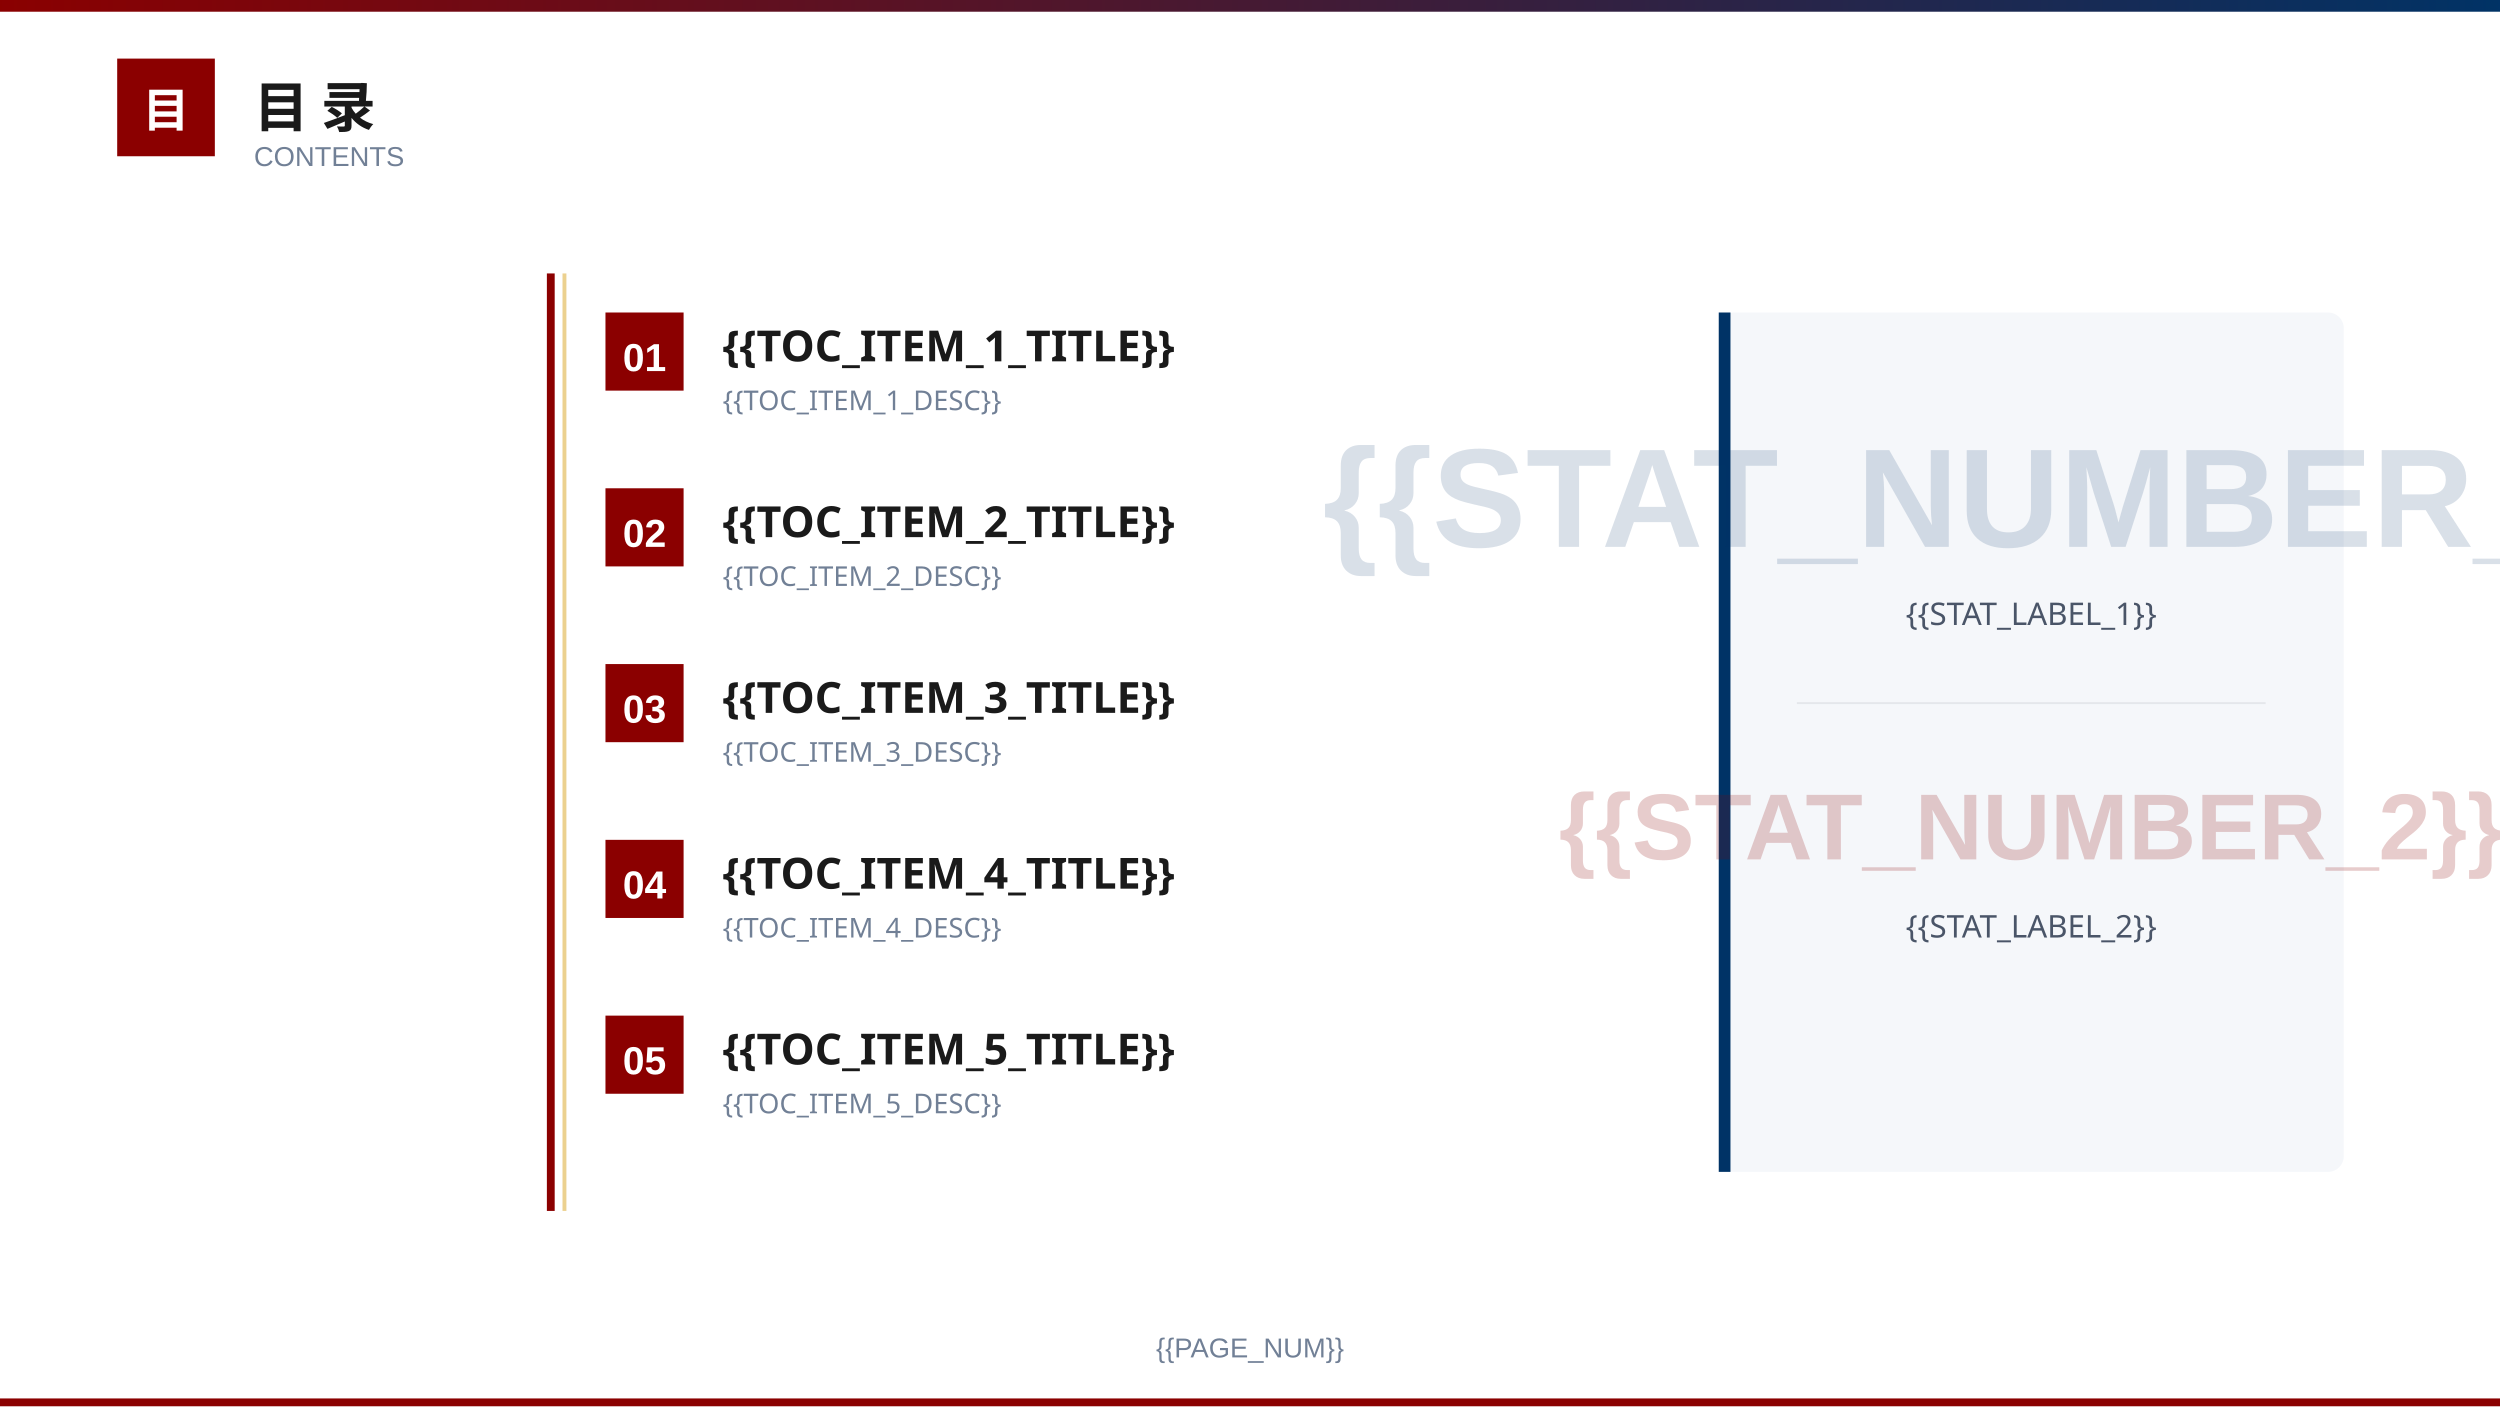
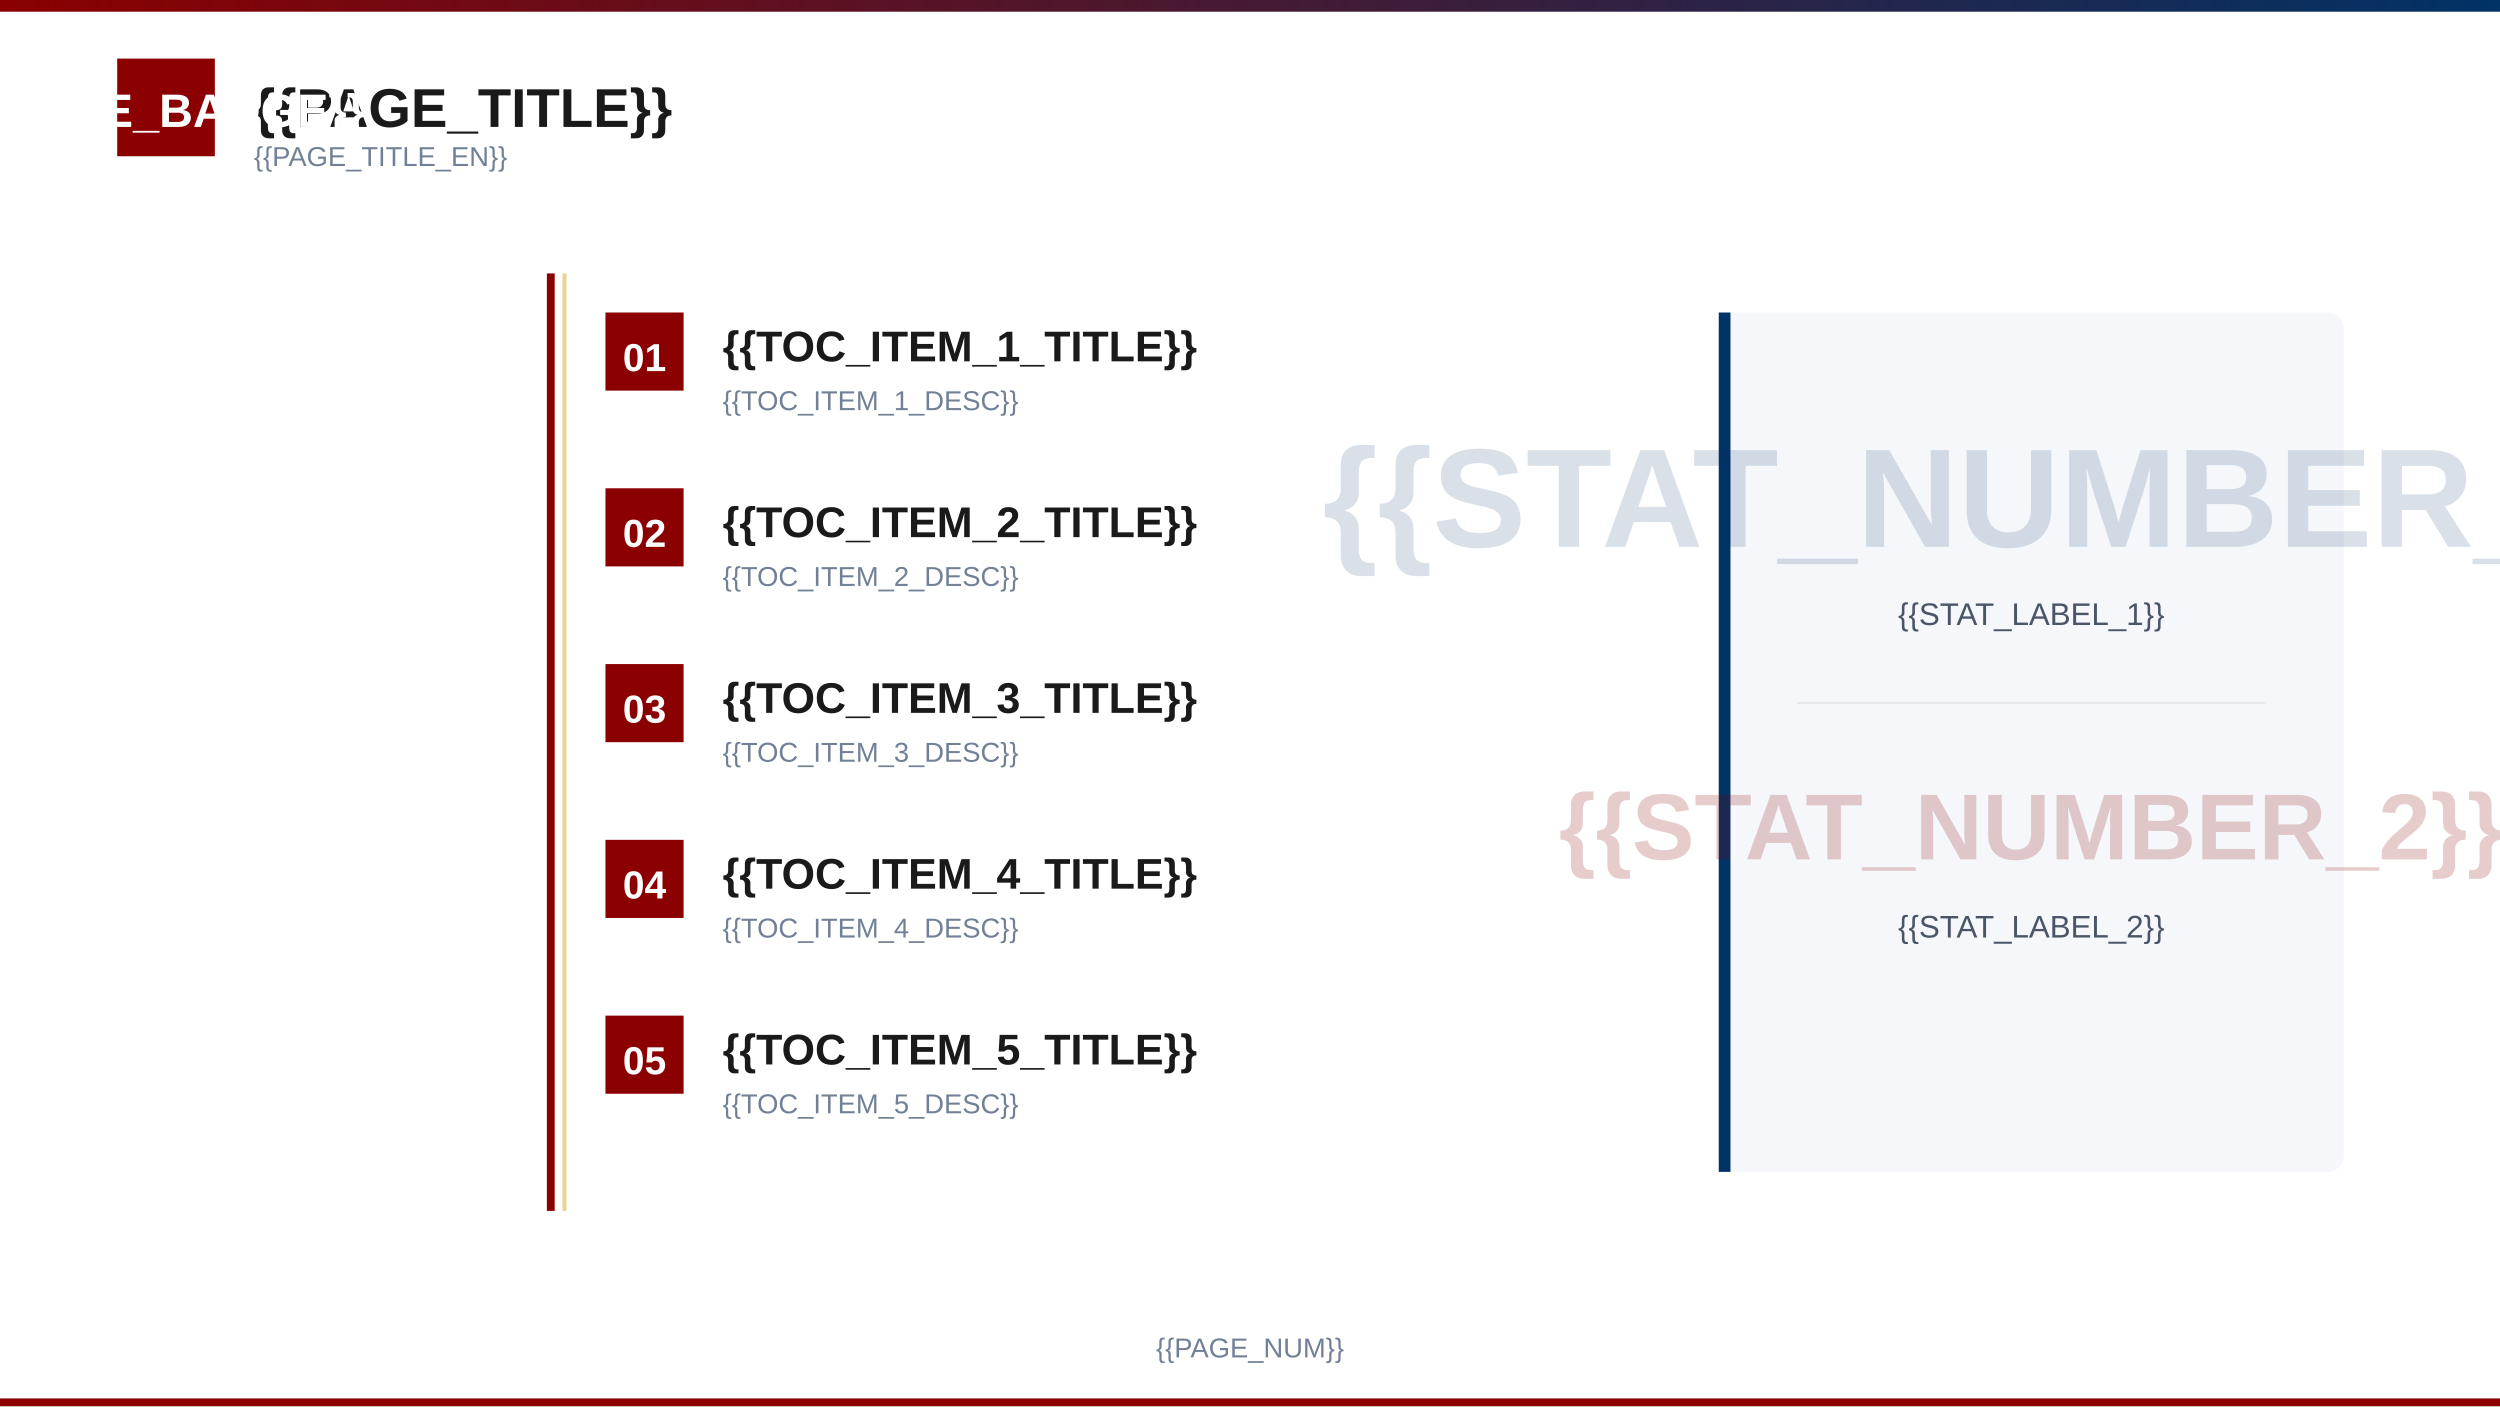
- <svg xmlns="http://www.w3.org/2000/svg" viewBox="0 0 1280 720" data-pptx-master="government_red-master" data-pptx-master-name="Government Red" data-pptx-layout="02_toc" data-pptx-layout-name="Agenda">
+ <svg xmlns="http://www.w3.org/2000/svg" width="1280" height="720" viewBox="0 0 1280 720" data-pptx-master="government_red_master" data-pptx-master-name="Government Red" data-pptx-layout="toc" data-pptx-layout-name="Table of Contents">
  <defs>
-     <linearGradient id="topGrad" x1="0%" y1="0%" x2="100%" y2="0%">
-       <stop offset="0%" style="stop-color:#8B0000;stop-opacity:1" />
-       <stop offset="100%" style="stop-color:#003366;stop-opacity:1" />
+     <linearGradient id="toc-top-deco-paint" x1="0" y1="0" x2="1" y2="0">
+       <stop offset="0" stop-color="#8B0000" stop-opacity="1" />
+       <stop offset="1" stop-color="#003366" stop-opacity="1" />
    </linearGradient>
  </defs>
-   <rect id="master-bg" width="1280" height="720" fill="#FFFFFF" data-pptx-layer="master" data-pptx-editable="false" />
-   <rect x="0" y="0" width="1280" height="720" fill="#FFFFFF" id="layout-02_toc-background" data-pptx-layer="layout" data-pptx-editable="false" />
-   <rect x="0" y="0" width="1280" height="6" fill="url(#topGrad)" />
-   <rect x="60" y="30" width="50" height="50" fill="#8B0000" />
-   <text x="85" y="65" text-anchor="middle" font-family="Arial, sans-serif" font-size="24" font-weight="bold" fill="#FFFFFF">目</text>
-   <text x="130" y="65" font-family="Microsoft YaHei, SimHei, sans-serif" font-size="28" font-weight="bold" fill="#1A1A1A">目 录</text>
-   <text x="130" y="85" font-family="Arial, sans-serif" font-size="14" fill="#718096">CONTENTS</text>
-   <rect x="280" y="140" width="4" height="480" fill="#8B0000" />
-   <rect x="288" y="140" width="2" height="480" fill="#DAA520" fill-opacity="0.5" />
-   <g>
-     <rect x="310" y="160" width="40" height="40" fill="#8B0000" />
-     <text x="330" y="190" text-anchor="middle" font-family="Arial, sans-serif" font-size="20" font-weight="bold" fill="#FFFFFF">01</text>
-     <text x="370" y="185" font-family="Microsoft YaHei, sans-serif" font-size="22" font-weight="bold" fill="#1A1A1A">{{TOC_ITEM_1_TITLE}}</text>
-     <text x="370" y="210" font-family="Microsoft YaHei, sans-serif" font-size="14" fill="#718096">{{TOC_ITEM_1_DESC}}</text>
+   <rect id="master-background" x="0" y="0" width="1280" height="720" fill="#FFFFFF" data-pptx-layer="master" data-pptx-editable="false" />
+   <rect id="toc-top-deco" x="0" y="0" width="1280" height="6" fill="url(#toc-top-deco-paint)" data-pptx-layer="layout" data-pptx-editable="false" />
+   <rect id="toc-header-badge" x="60" y="30" width="50" height="50" fill="#8B0000" data-pptx-layer="layout" data-pptx-editable="false" />
+   <rect id="toc-side-bar" x="280" y="140" width="4" height="480" fill="#8B0000" data-pptx-layer="layout" data-pptx-editable="false" />
+   <rect id="toc-side-bar-accent" x="288" y="140" width="2" height="480" fill="#DAA520" fill-opacity="0.5" data-pptx-layer="layout" data-pptx-editable="false" />
+   <rect id="toc-item-badge-one" x="310" y="160" width="40" height="40" fill="#8B0000" data-pptx-layer="layout" data-pptx-editable="false" />
+   <rect id="toc-item-badge-two" x="310" y="250" width="40" height="40" fill="#8B0000" data-pptx-layer="layout" data-pptx-editable="false" />
+   <rect id="toc-item-badge-three" x="310" y="340" width="40" height="40" fill="#8B0000" data-pptx-layer="layout" data-pptx-editable="false" />
+   <rect id="toc-item-badge-four" x="310" y="430" width="40" height="40" fill="#8B0000" data-pptx-layer="layout" data-pptx-editable="false" />
+   <rect id="toc-item-badge-five" x="310" y="520" width="40" height="40" fill="#8B0000" data-pptx-layer="layout" data-pptx-editable="false" />
+   <text id="toc-index-one" x="330" y="190" text-anchor="middle" fill="#FFFFFF" font-family="Arial, Microsoft YaHei, sans-serif" font-size="20" font-weight="700" data-pptx-layer="layout" data-pptx-editable="false">01</text>
+   <text id="toc-index-two" x="330" y="280" text-anchor="middle" fill="#FFFFFF" font-family="Arial, Microsoft YaHei, sans-serif" font-size="20" font-weight="700" data-pptx-layer="layout" data-pptx-editable="false">02</text>
+   <text id="toc-index-three" x="330" y="370" text-anchor="middle" fill="#FFFFFF" font-family="Arial, Microsoft YaHei, sans-serif" font-size="20" font-weight="700" data-pptx-layer="layout" data-pptx-editable="false">03</text>
+   <text id="toc-index-four" x="330" y="460" text-anchor="middle" fill="#FFFFFF" font-family="Arial, Microsoft YaHei, sans-serif" font-size="20" font-weight="700" data-pptx-layer="layout" data-pptx-editable="false">04</text>
+   <text id="toc-index-five" x="330" y="550" text-anchor="middle" fill="#FFFFFF" font-family="Arial, Microsoft YaHei, sans-serif" font-size="20" font-weight="700" data-pptx-layer="layout" data-pptx-editable="false">05</text>
+   <rect id="toc-stat-panel" x="880" y="160" width="320" height="440" rx="8" fill="#F5F7FA" data-pptx-layer="layout" data-pptx-editable="false" />
+   <rect id="toc-stat-panel-bar" x="880" y="160" width="6" height="440" fill="#003366" data-pptx-layer="layout" data-pptx-editable="false" />
+   <line id="toc-stat-rule" x1="920" y1="360" x2="1160" y2="360" stroke="#E4E7EB" stroke-width="1" data-pptx-layer="layout" data-pptx-editable="false" />
+   <rect id="toc-footer-rule" x="0" y="716" width="1280" height="4" fill="#8B0000" data-pptx-layer="layout" data-pptx-editable="false" />
+   <g id="toc-title-slot" data-pptx-placeholder="title" data-pptx-bounds="130 38 950 34">
+     <text id="toc-title-carrier" data-pptx-carrier="true" x="130" y="65" fill="#1A1A1A" font-family="Arial, Microsoft YaHei, sans-serif" font-size="28" font-weight="700">{{PAGE_TITLE}}</text>
  </g>
-   <g>
-     <rect x="310" y="250" width="40" height="40" fill="#8B0000" />
-     <text x="330" y="280" text-anchor="middle" font-family="Arial, sans-serif" font-size="20" font-weight="bold" fill="#FFFFFF">02</text>
-     <text x="370" y="275" font-family="Microsoft YaHei, sans-serif" font-size="22" font-weight="bold" fill="#1A1A1A">{{TOC_ITEM_2_TITLE}}</text>
-     <text x="370" y="300" font-family="Microsoft YaHei, sans-serif" font-size="14" fill="#718096">{{TOC_ITEM_2_DESC}}</text>
+   <g id="toc-badge-slot" data-pptx-placeholder="object" data-pptx-idx="1" data-pptx-bounds="60 30 50 50">
+     <text id="toc-badge-carrier" data-pptx-carrier="true" x="85" y="65" text-anchor="middle" fill="#FFFFFF" font-family="Arial, Microsoft YaHei, sans-serif" font-size="24" font-weight="700">{{PAGE_BADGE}}</text>
  </g>
-   <g>
-     <rect x="310" y="340" width="40" height="40" fill="#8B0000" />
-     <text x="330" y="370" text-anchor="middle" font-family="Arial, sans-serif" font-size="20" font-weight="bold" fill="#FFFFFF">03</text>
-     <text x="370" y="365" font-family="Microsoft YaHei, sans-serif" font-size="22" font-weight="bold" fill="#1A1A1A">{{TOC_ITEM_3_TITLE}}</text>
-     <text x="370" y="390" font-family="Microsoft YaHei, sans-serif" font-size="14" fill="#718096">{{TOC_ITEM_3_DESC}}</text>
+   <g id="toc-subtitle-slot" data-pptx-placeholder="subtitle" data-pptx-idx="2" data-pptx-bounds="130 72 950 20">
+     <text id="toc-subtitle-carrier" data-pptx-carrier="true" x="130" y="85" fill="#718096" font-family="Arial, Microsoft YaHei, sans-serif" font-size="14">{{PAGE_TITLE_EN}}</text>
  </g>
-   <g>
-     <rect x="310" y="430" width="40" height="40" fill="#8B0000" />
-     <text x="330" y="460" text-anchor="middle" font-family="Arial, sans-serif" font-size="20" font-weight="bold" fill="#FFFFFF">04</text>
-     <text x="370" y="455" font-family="Microsoft YaHei, sans-serif" font-size="22" font-weight="bold" fill="#1A1A1A">{{TOC_ITEM_4_TITLE}}</text>
-     <text x="370" y="480" font-family="Microsoft YaHei, sans-serif" font-size="14" fill="#718096">{{TOC_ITEM_4_DESC}}</text>
+   <g id="toc-item-one-slot" data-pptx-placeholder="object" data-pptx-idx="3" data-pptx-bounds="370 160 490 60">
+     <text id="toc-item-one-carrier" data-pptx-carrier="true" x="370" y="185" fill="#1A1A1A" font-family="Arial, Microsoft YaHei, sans-serif" font-size="22" font-weight="700">{{TOC_ITEM_1_TITLE}}<tspan x="370" dy="25" fill="#718096" font-size="14" font-weight="400">{{TOC_ITEM_1_DESC}}</tspan>
+     </text>
  </g>
-   <g>
-     <rect x="310" y="520" width="40" height="40" fill="#8B0000" />
-     <text x="330" y="550" text-anchor="middle" font-family="Arial, sans-serif" font-size="20" font-weight="bold" fill="#FFFFFF">05</text>
-     <text x="370" y="545" font-family="Microsoft YaHei, sans-serif" font-size="22" font-weight="bold" fill="#1A1A1A">{{TOC_ITEM_5_TITLE}}</text>
-     <text x="370" y="570" font-family="Microsoft YaHei, sans-serif" font-size="14" fill="#718096">{{TOC_ITEM_5_DESC}}</text>
+   <g id="toc-item-two-slot" data-pptx-placeholder="object" data-pptx-idx="4" data-pptx-bounds="370 250 490 60">
+     <text id="toc-item-two-carrier" data-pptx-carrier="true" x="370" y="275" fill="#1A1A1A" font-family="Arial, Microsoft YaHei, sans-serif" font-size="22" font-weight="700">{{TOC_ITEM_2_TITLE}}<tspan x="370" dy="25" fill="#718096" font-size="14" font-weight="400">{{TOC_ITEM_2_DESC}}</tspan>
+     </text>
  </g>
-   <rect x="880" y="160" width="320" height="440" fill="#F5F7FA" rx="8" />
-   <rect x="880" y="160" width="6" height="440" fill="#003366" />
-   <text x="1040" y="280" text-anchor="middle" font-family="Arial, sans-serif" font-size="72" font-weight="bold" fill="#003366" fill-opacity="0.15">{{STAT_NUMBER_1}}</text>
-   <text x="1040" y="320" text-anchor="middle" font-family="Microsoft YaHei, sans-serif" font-size="16" fill="#4A5568">{{STAT_LABEL_1}}</text>
-   <line x1="920" y1="360" x2="1160" y2="360" stroke="#E4E7EB" stroke-width="1" />
-   <text x="1040" y="440" text-anchor="middle" font-family="Arial, sans-serif" font-size="48" font-weight="bold" fill="#8B0000" fill-opacity="0.2">{{STAT_NUMBER_2}}</text>
-   <text x="1040" y="480" text-anchor="middle" font-family="Microsoft YaHei, sans-serif" font-size="16" fill="#4A5568">{{STAT_LABEL_2}}</text>
-   <rect x="0" y="716" width="1280" height="4" fill="#8B0000" />
-   <g id="page-number-slot" data-pptx-placeholder="slide-number" data-pptx-placeholder-idx="1" data-pptx-placeholder-bounds="540 680 200 20">
-     <text x="640" y="695" text-anchor="middle" font-family="Arial, sans-serif" font-size="14" fill="#718096" id="slot-02_toc-slide_number-1" data-pptx-placeholder-carrier="true">{{PAGE_NUM}}</text>
+   <g id="toc-item-three-slot" data-pptx-placeholder="object" data-pptx-idx="5" data-pptx-bounds="370 340 490 60">
+     <text id="toc-item-three-carrier" data-pptx-carrier="true" x="370" y="365" fill="#1A1A1A" font-family="Arial, Microsoft YaHei, sans-serif" font-size="22" font-weight="700">{{TOC_ITEM_3_TITLE}}<tspan x="370" dy="25" fill="#718096" font-size="14" font-weight="400">{{TOC_ITEM_3_DESC}}</tspan>
+     </text>
+   </g>
+   <g id="toc-item-four-slot" data-pptx-placeholder="object" data-pptx-idx="6" data-pptx-bounds="370 430 490 60">
+     <text id="toc-item-four-carrier" data-pptx-carrier="true" x="370" y="455" fill="#1A1A1A" font-family="Arial, Microsoft YaHei, sans-serif" font-size="22" font-weight="700">{{TOC_ITEM_4_TITLE}}<tspan x="370" dy="25" fill="#718096" font-size="14" font-weight="400">{{TOC_ITEM_4_DESC}}</tspan>
+     </text>
+   </g>
+   <g id="toc-item-five-slot" data-pptx-placeholder="object" data-pptx-idx="7" data-pptx-bounds="370 520 490 60">
+     <text id="toc-item-five-carrier" data-pptx-carrier="true" x="370" y="545" fill="#1A1A1A" font-family="Arial, Microsoft YaHei, sans-serif" font-size="22" font-weight="700">{{TOC_ITEM_5_TITLE}}<tspan x="370" dy="25" fill="#718096" font-size="14" font-weight="400">{{TOC_ITEM_5_DESC}}</tspan>
+     </text>
+   </g>
+   <g id="toc-stat-one-slot" data-pptx-placeholder="object" data-pptx-idx="8" data-pptx-bounds="900 190 280 150">
+     <text id="toc-stat-one-carrier" data-pptx-carrier="true" x="1040" y="280" text-anchor="middle" fill="#003366" fill-opacity="0.15" font-family="Arial, Microsoft YaHei, sans-serif" font-size="72" font-weight="700">{{STAT_NUMBER_1}}<tspan x="1040" dy="40" fill="#4A5568" fill-opacity="1" font-size="16" font-weight="400">{{STAT_LABEL_1}}</tspan>
+     </text>
+   </g>
+   <g id="toc-stat-two-slot" data-pptx-placeholder="object" data-pptx-idx="9" data-pptx-bounds="900 380 280 150">
+     <text id="toc-stat-two-carrier" data-pptx-carrier="true" x="1040" y="440" text-anchor="middle" fill="#8B0000" fill-opacity="0.2" font-family="Arial, Microsoft YaHei, sans-serif" font-size="48" font-weight="700">{{STAT_NUMBER_2}}<tspan x="1040" dy="40" fill="#4A5568" fill-opacity="1" font-size="16" font-weight="400">{{STAT_LABEL_2}}</tspan>
+     </text>
+   </g>
+   <g id="toc-pagenum-slot" data-pptx-placeholder="slide-number" data-pptx-idx="10" data-pptx-bounds="540 680 200 24">
+     <text id="toc-pagenum-carrier" data-pptx-carrier="true" x="640" y="695" text-anchor="middle" fill="#718096" font-family="Arial, Microsoft YaHei, sans-serif" font-size="14">{{PAGE_NUM}}</text>
  </g>
</svg>
